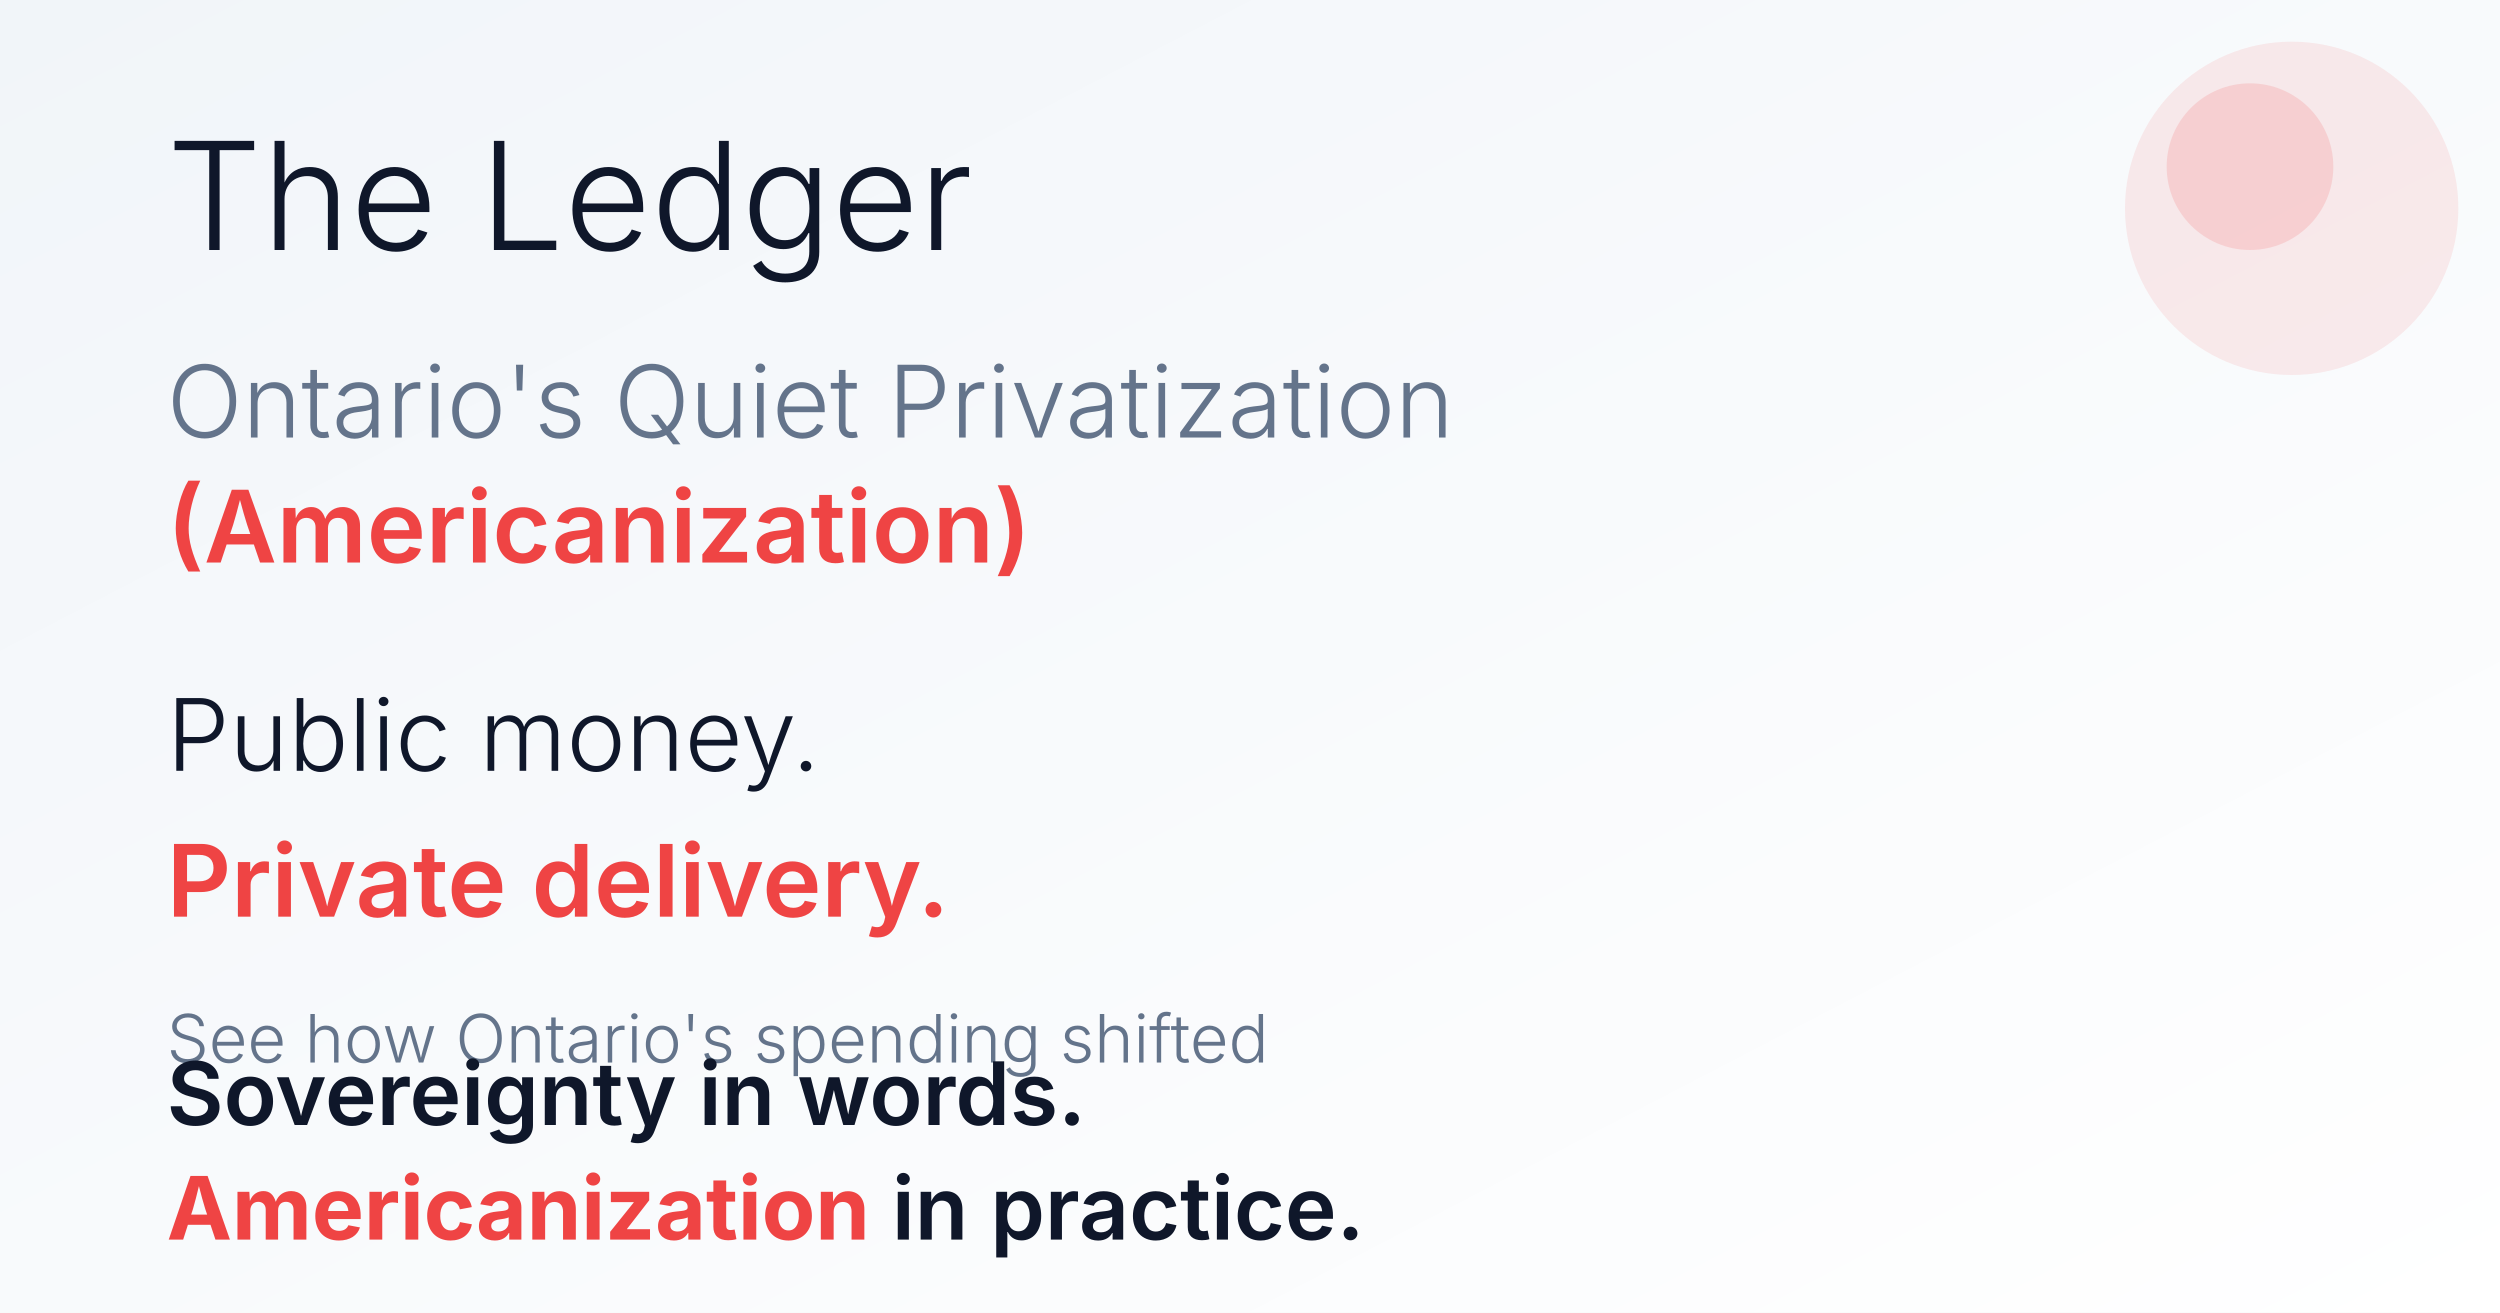
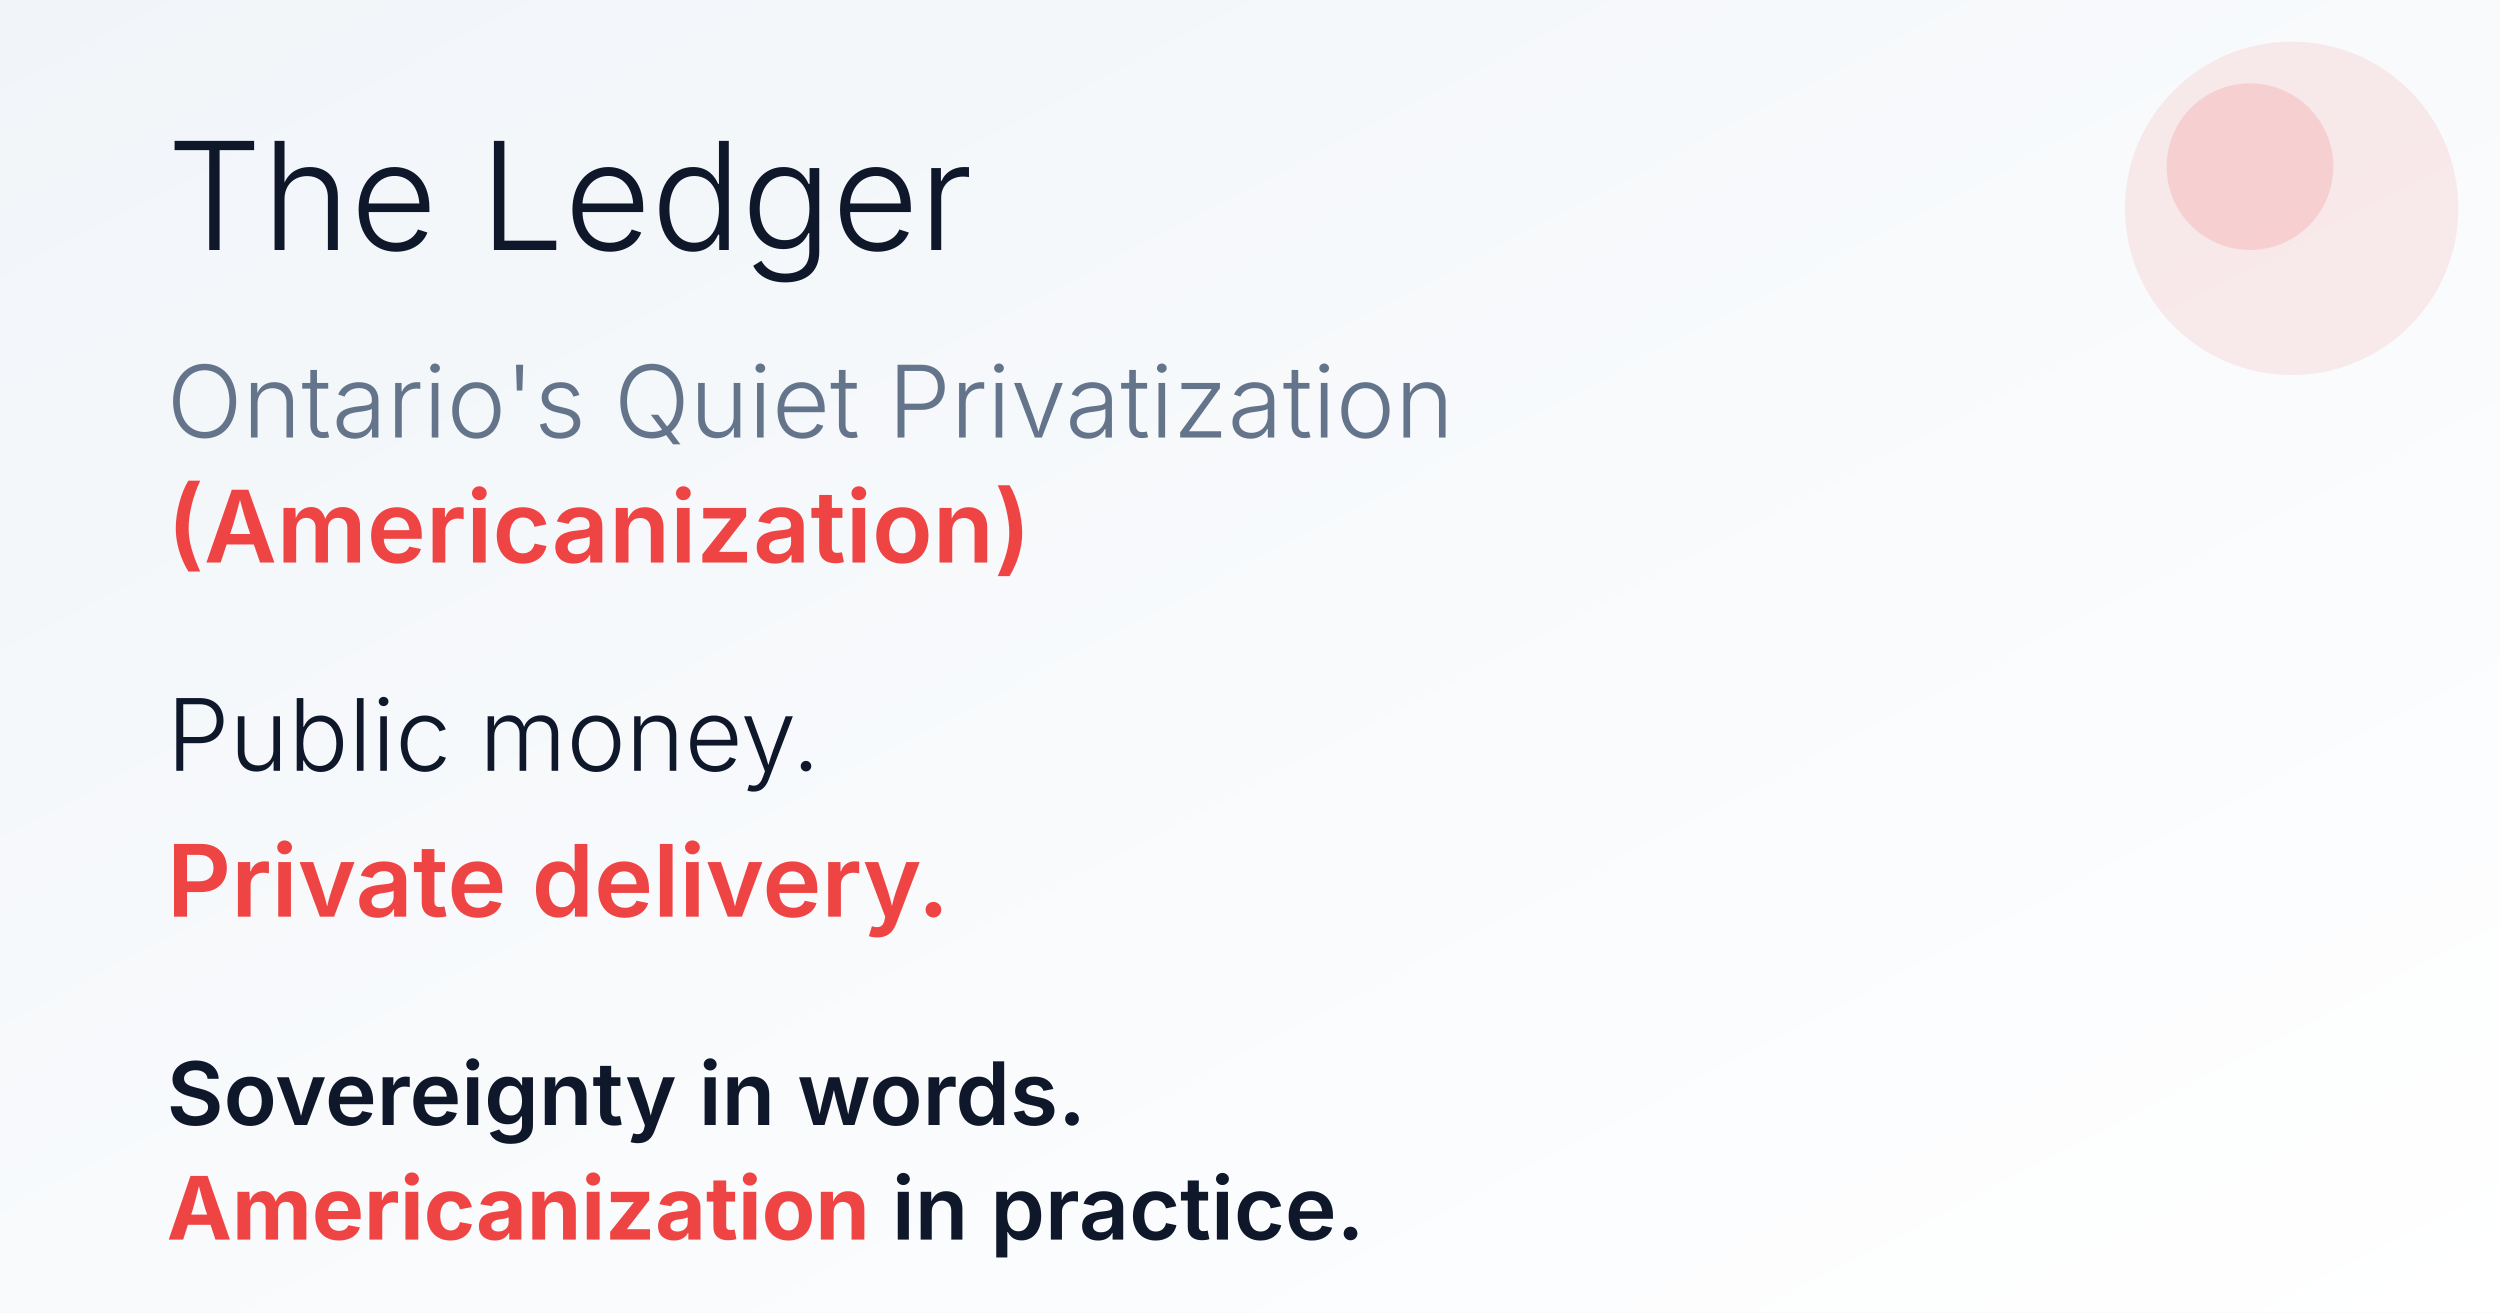
<svg xmlns="http://www.w3.org/2000/svg" width="1200" height="630">
  <rect width="1200" height="630" fill="#ffffff" />
  <defs>
    <linearGradient id="grad" x1="0%" y1="0%" x2="100%" y2="100%">
      <stop offset="0%" style="stop-color:#f1f5f9;stop-opacity:1" />
      <stop offset="100%" style="stop-color:#ffffff;stop-opacity:1" />
    </linearGradient>
    <linearGradient id="redGrad" x1="0%" y1="0%" x2="100%" y2="0%">
      <stop offset="0%" style="stop-color:#ef4444;stop-opacity:1" />
      <stop offset="100%" style="stop-color:#dc2626;stop-opacity:1" />
    </linearGradient>
  </defs>
  <rect width="1200" height="630" fill="url(#grad)" />
  <g transform="translate(80, 120)">
    <text x="0" y="0" font-family="Inter, system-ui, sans-serif" font-size="72" font-weight="300" fill="#0f172a">
      The Ledger
    </text>
    <text x="0" y="90" font-family="Inter, system-ui, sans-serif" font-size="48" font-weight="300" fill="#64748b">
      Ontario's Quiet Privatization
    </text>
    <text x="0" y="150" font-family="Inter, system-ui, sans-serif" font-size="48" font-weight="600" fill="#ef4444">
      (Americanization)
    </text>
    <g transform="translate(0, 250)">
      <text x="0" y="0" font-family="Inter, system-ui, sans-serif" font-size="48" font-weight="300" fill="#0f172a">
        Public money.
      </text>
      <text x="0" y="70" font-family="Inter, system-ui, sans-serif" font-size="48" font-weight="600" fill="#ef4444">
        Private delivery.
      </text>
-       <text x="0" y="140" font-family="Inter, system-ui, sans-serif" font-size="32" font-weight="300" fill="#64748b">
-         See how Ontario's spending shifted
-       </text>
    </g>
    <g transform="translate(0, 420)">
      <text x="0" y="0" font-family="Inter, system-ui, sans-serif" font-size="42" font-weight="600" fill="#0f172a">
        Sovereignty in words.
      </text>
      <text x="0" y="55" font-family="Inter, system-ui, sans-serif" font-size="42" font-weight="600" fill="#0f172a">
        <tspan fill="#ef4444" font-weight="700">Americanization</tspan> in practice.
      </text>
    </g>
  </g>
  <circle cx="1100" cy="100" r="80" fill="#ef4444" opacity="0.1" />
  <circle cx="1080" cy="80" r="40" fill="#ef4444" opacity="0.15" />
</svg>
